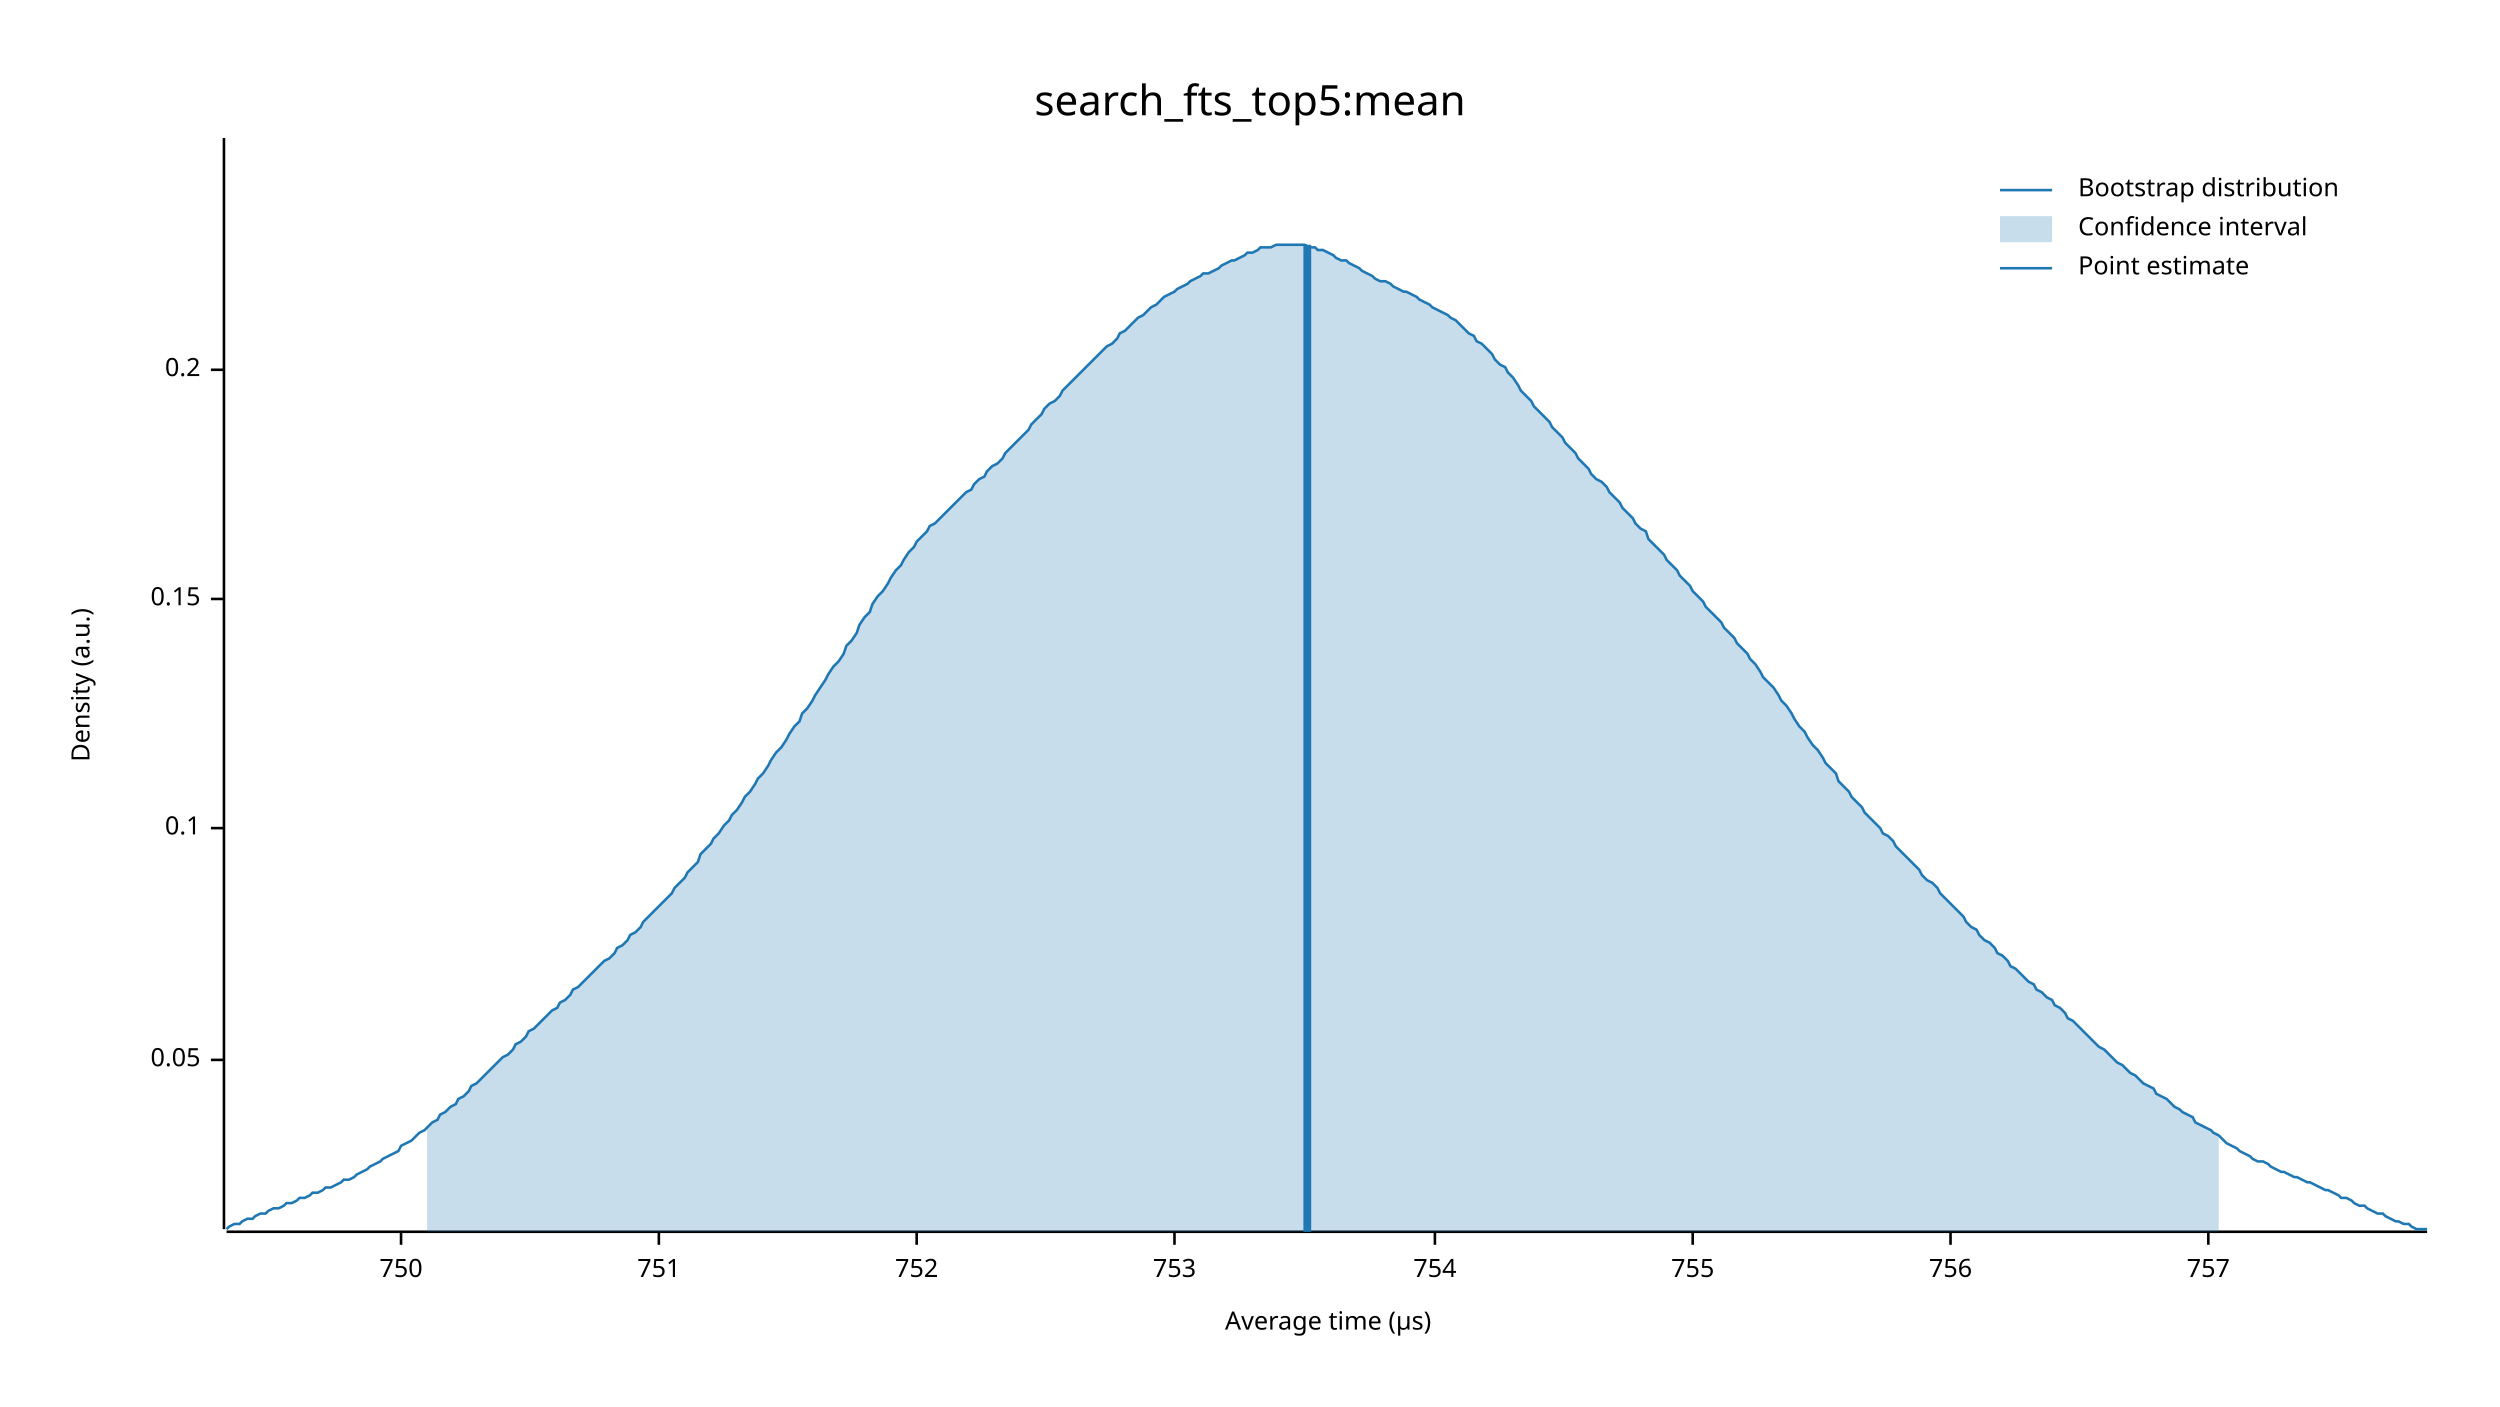
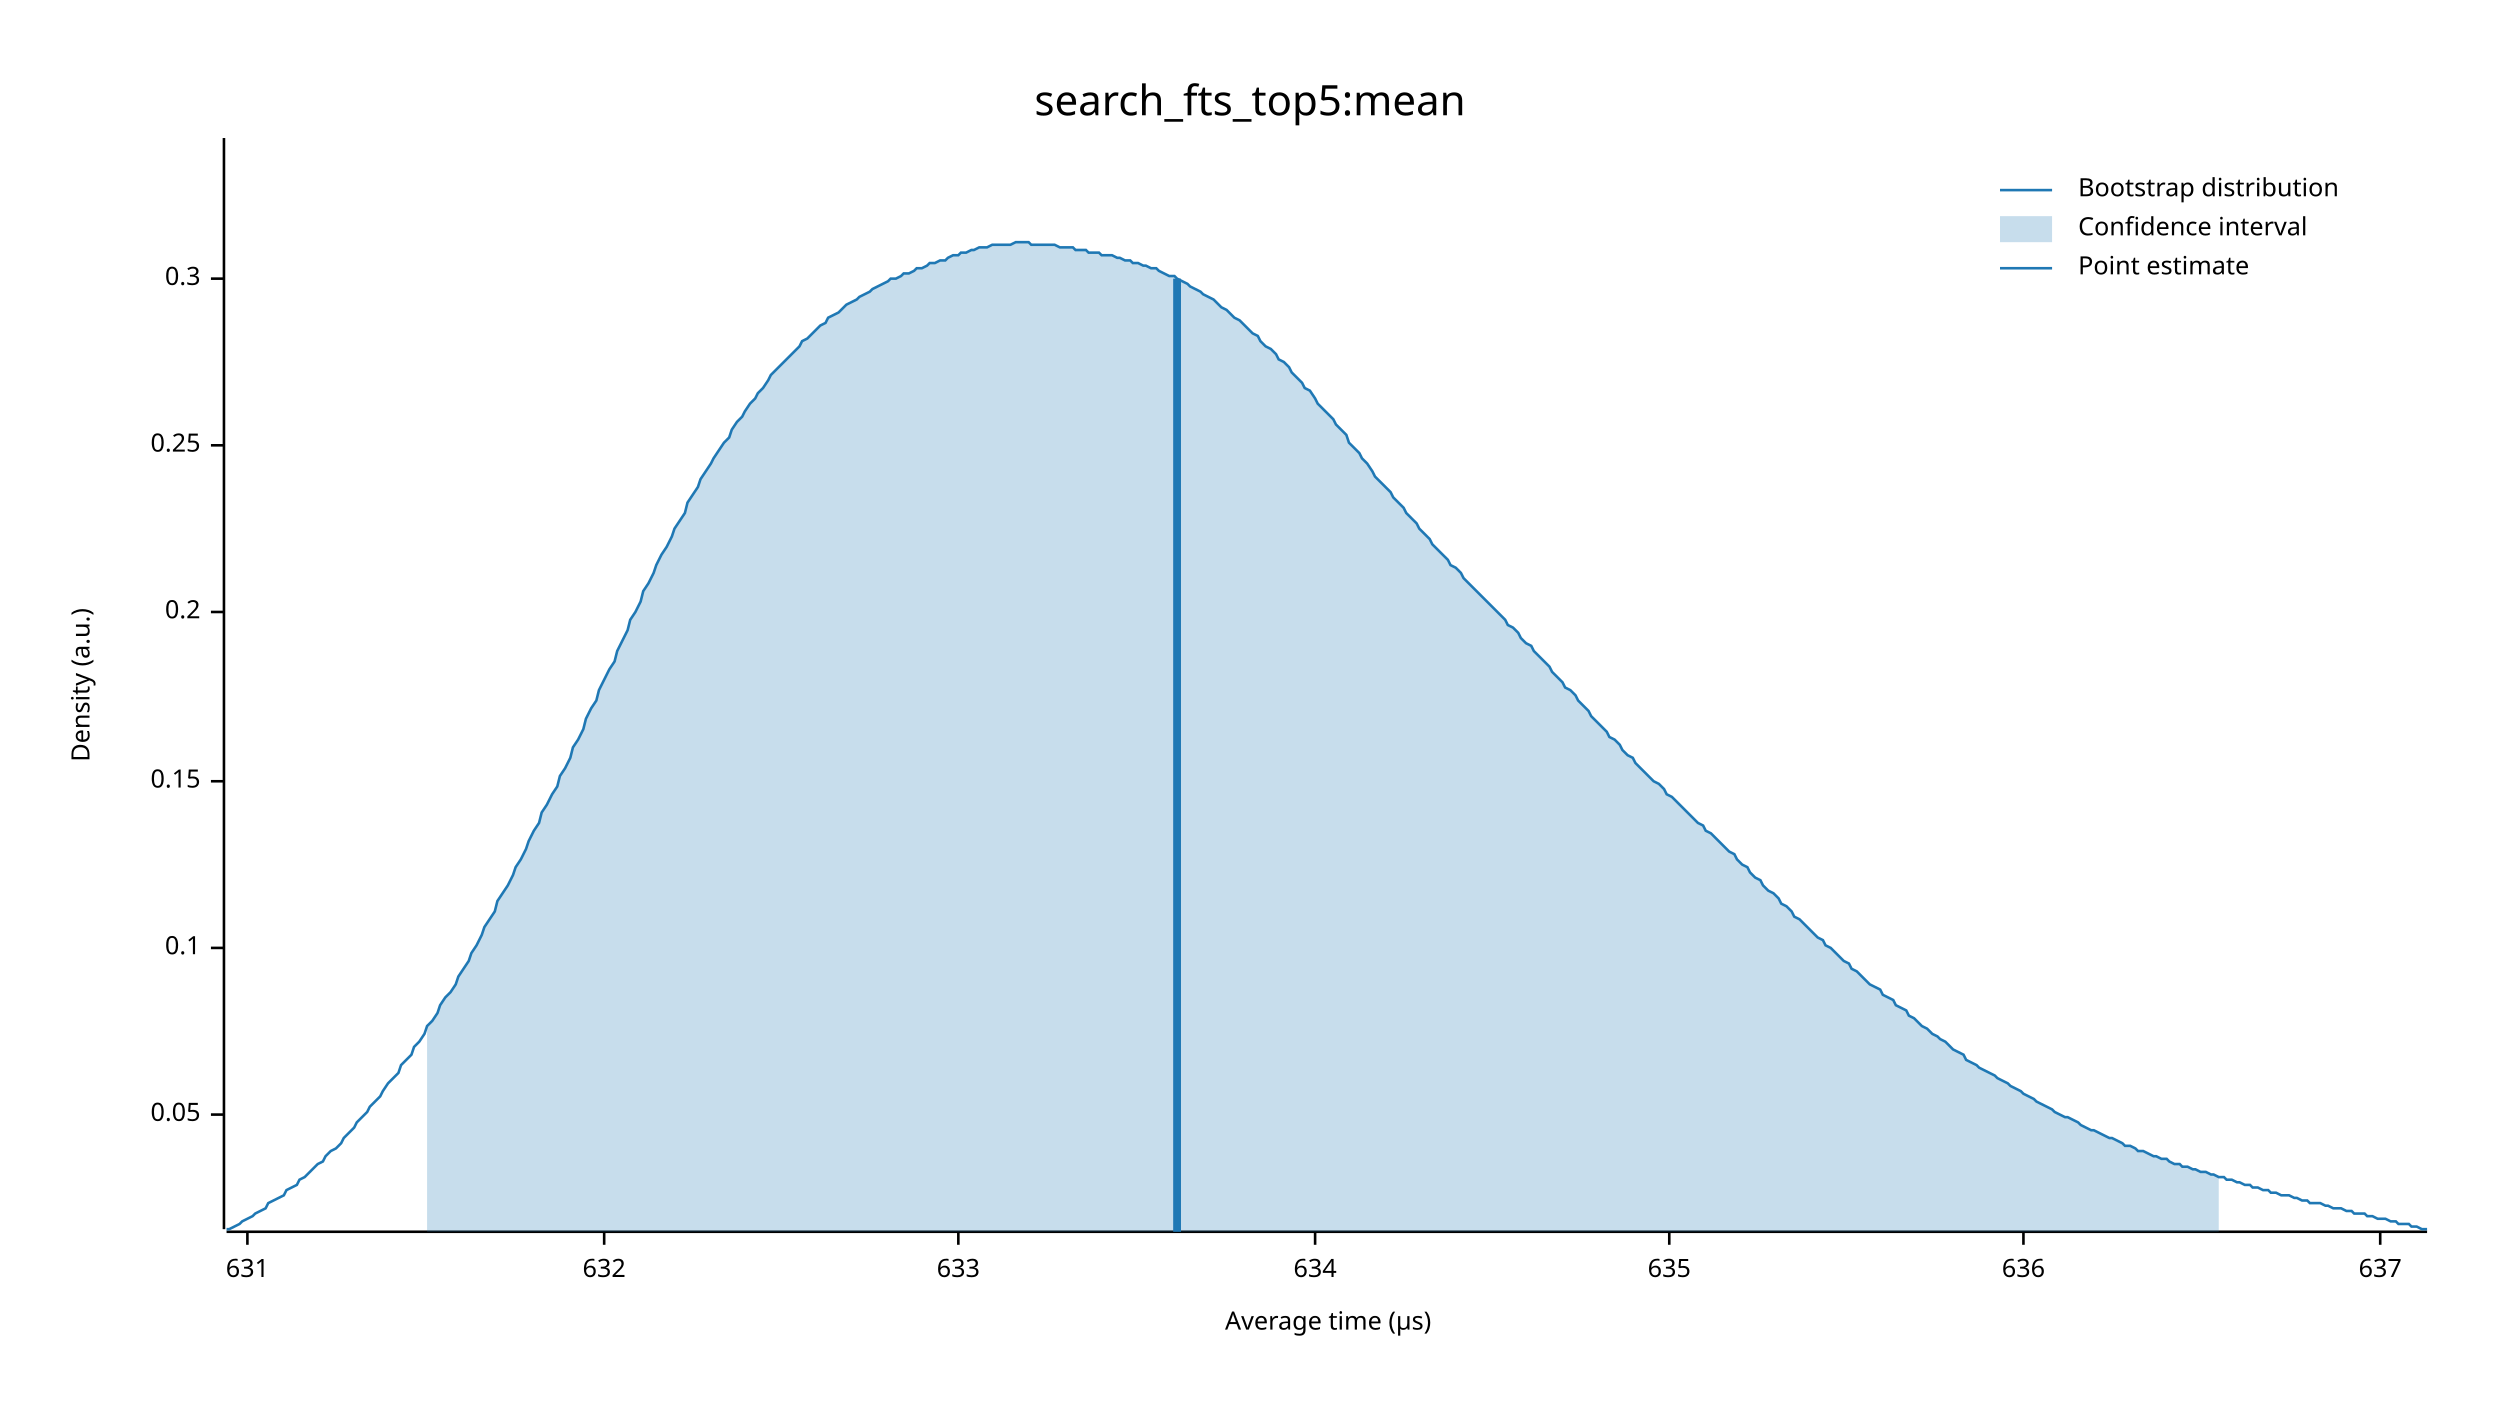
<svg xmlns="http://www.w3.org/2000/svg" width="960" height="540" viewBox="0 0 960 540">
  <text x="480" y="32" dy="0.76em" text-anchor="middle" font-family="sans-serif" font-size="16.129" opacity="1" fill="#000000">
search_fts_top5:mean
</text>
  <text x="27" y="263" dy="0.76em" text-anchor="middle" font-family="sans-serif" font-size="9.677" opacity="1" fill="#000000" transform="rotate(270, 27, 263)">
Density (a.u.)
</text>
  <text x="510" y="513" dy="-0.5ex" text-anchor="middle" font-family="sans-serif" font-size="9.677" opacity="1" fill="#000000">
Average time (µs)
</text>
  <polyline fill="none" opacity="1" stroke="#000000" stroke-width="1" points="86,53 86,472 " />
-   <text x="77" y="407" dy="0.5ex" text-anchor="end" font-family="sans-serif" font-size="9.677" opacity="1" fill="#000000">
+   <text x="77" y="428" dy="0.5ex" text-anchor="end" font-family="sans-serif" font-size="9.677" opacity="1" fill="#000000">
0.05
</text>
-   <polyline fill="none" opacity="1" stroke="#000000" stroke-width="1" points="81,407 86,407 " />
-   <text x="77" y="318" dy="0.5ex" text-anchor="end" font-family="sans-serif" font-size="9.677" opacity="1" fill="#000000">
+   <polyline fill="none" opacity="1" stroke="#000000" stroke-width="1" points="81,428 86,428 " />
+   <text x="77" y="364" dy="0.5ex" text-anchor="end" font-family="sans-serif" font-size="9.677" opacity="1" fill="#000000">
0.1
</text>
-   <polyline fill="none" opacity="1" stroke="#000000" stroke-width="1" points="81,318 86,318 " />
-   <text x="77" y="230" dy="0.5ex" text-anchor="end" font-family="sans-serif" font-size="9.677" opacity="1" fill="#000000">
+   <polyline fill="none" opacity="1" stroke="#000000" stroke-width="1" points="81,364 86,364 " />
+   <text x="77" y="300" dy="0.5ex" text-anchor="end" font-family="sans-serif" font-size="9.677" opacity="1" fill="#000000">
0.15
</text>
-   <polyline fill="none" opacity="1" stroke="#000000" stroke-width="1" points="81,230 86,230 " />
-   <text x="77" y="142" dy="0.5ex" text-anchor="end" font-family="sans-serif" font-size="9.677" opacity="1" fill="#000000">
+   <polyline fill="none" opacity="1" stroke="#000000" stroke-width="1" points="81,300 86,300 " />
+   <text x="77" y="235" dy="0.5ex" text-anchor="end" font-family="sans-serif" font-size="9.677" opacity="1" fill="#000000">
0.2
</text>
-   <polyline fill="none" opacity="1" stroke="#000000" stroke-width="1" points="81,142 86,142 " />
+   <polyline fill="none" opacity="1" stroke="#000000" stroke-width="1" points="81,235 86,235 " />
+   <text x="77" y="171" dy="0.5ex" text-anchor="end" font-family="sans-serif" font-size="9.677" opacity="1" fill="#000000">
+ 0.25
+ </text>
+   <polyline fill="none" opacity="1" stroke="#000000" stroke-width="1" points="81,171 86,171 " />
+   <text x="77" y="107" dy="0.5ex" text-anchor="end" font-family="sans-serif" font-size="9.677" opacity="1" fill="#000000">
+ 0.3
+ </text>
+   <polyline fill="none" opacity="1" stroke="#000000" stroke-width="1" points="81,107 86,107 " />
  <polyline fill="none" opacity="1" stroke="#000000" stroke-width="1" points="87,473 932,473 " />
-   <text x="154" y="483" dy="0.76em" text-anchor="middle" font-family="sans-serif" font-size="9.677" opacity="1" fill="#000000">
- 750
+   <text x="95" y="483" dy="0.76em" text-anchor="middle" font-family="sans-serif" font-size="9.677" opacity="1" fill="#000000">
+ 631
</text>
-   <polyline fill="none" opacity="1" stroke="#000000" stroke-width="1" points="154,473 154,478 " />
-   <text x="253" y="483" dy="0.76em" text-anchor="middle" font-family="sans-serif" font-size="9.677" opacity="1" fill="#000000">
- 751
+   <polyline fill="none" opacity="1" stroke="#000000" stroke-width="1" points="95,473 95,478 " />
+   <text x="232" y="483" dy="0.76em" text-anchor="middle" font-family="sans-serif" font-size="9.677" opacity="1" fill="#000000">
+ 632
</text>
-   <polyline fill="none" opacity="1" stroke="#000000" stroke-width="1" points="253,473 253,478 " />
-   <text x="352" y="483" dy="0.76em" text-anchor="middle" font-family="sans-serif" font-size="9.677" opacity="1" fill="#000000">
- 752
+   <polyline fill="none" opacity="1" stroke="#000000" stroke-width="1" points="232,473 232,478 " />
+   <text x="368" y="483" dy="0.76em" text-anchor="middle" font-family="sans-serif" font-size="9.677" opacity="1" fill="#000000">
+ 633
</text>
-   <polyline fill="none" opacity="1" stroke="#000000" stroke-width="1" points="352,473 352,478 " />
-   <text x="451" y="483" dy="0.76em" text-anchor="middle" font-family="sans-serif" font-size="9.677" opacity="1" fill="#000000">
- 753
+   <polyline fill="none" opacity="1" stroke="#000000" stroke-width="1" points="368,473 368,478 " />
+   <text x="505" y="483" dy="0.76em" text-anchor="middle" font-family="sans-serif" font-size="9.677" opacity="1" fill="#000000">
+ 634
</text>
-   <polyline fill="none" opacity="1" stroke="#000000" stroke-width="1" points="451,473 451,478 " />
-   <text x="551" y="483" dy="0.76em" text-anchor="middle" font-family="sans-serif" font-size="9.677" opacity="1" fill="#000000">
- 754
+   <polyline fill="none" opacity="1" stroke="#000000" stroke-width="1" points="505,473 505,478 " />
+   <text x="641" y="483" dy="0.76em" text-anchor="middle" font-family="sans-serif" font-size="9.677" opacity="1" fill="#000000">
+ 635
</text>
-   <polyline fill="none" opacity="1" stroke="#000000" stroke-width="1" points="551,473 551,478 " />
-   <text x="650" y="483" dy="0.76em" text-anchor="middle" font-family="sans-serif" font-size="9.677" opacity="1" fill="#000000">
- 755
+   <polyline fill="none" opacity="1" stroke="#000000" stroke-width="1" points="641,473 641,478 " />
+   <text x="777" y="483" dy="0.76em" text-anchor="middle" font-family="sans-serif" font-size="9.677" opacity="1" fill="#000000">
+ 636
</text>
-   <polyline fill="none" opacity="1" stroke="#000000" stroke-width="1" points="650,473 650,478 " />
-   <text x="749" y="483" dy="0.76em" text-anchor="middle" font-family="sans-serif" font-size="9.677" opacity="1" fill="#000000">
- 756
+   <polyline fill="none" opacity="1" stroke="#000000" stroke-width="1" points="777,473 777,478 " />
+   <text x="914" y="483" dy="0.76em" text-anchor="middle" font-family="sans-serif" font-size="9.677" opacity="1" fill="#000000">
+ 637
</text>
-   <polyline fill="none" opacity="1" stroke="#000000" stroke-width="1" points="749,473 749,478 " />
-   <text x="848" y="483" dy="0.76em" text-anchor="middle" font-family="sans-serif" font-size="9.677" opacity="1" fill="#000000">
- 757
- </text>
-   <polyline fill="none" opacity="1" stroke="#000000" stroke-width="1" points="848,473 848,478 " />
-   <polyline fill="none" opacity="1" stroke="#1F78B4" stroke-width="1" points="87,472 88,471 90,470 92,470 93,469 95,468 97,468 98,467 100,466 102,466 103,465 105,464 107,464 109,463 110,462 112,462 114,461 115,460 117,460 119,459 120,458 122,458 124,457 125,456 127,456 129,455 131,454 132,453 134,453 136,452 137,451 139,450 141,449 142,448 144,447 146,446 147,445 149,444 151,443 153,442 154,440 156,439 158,438 159,437 161,435 163,434 164,433 166,431 168,430 169,428 171,427 173,425 175,424 176,422 178,421 180,419 181,417 183,416 185,414 186,413 188,411 190,409 191,408 193,406 195,405 197,403 198,401 200,400 202,398 203,396 205,395 207,393 208,392 210,390 212,388 214,387 215,385 217,384 219,382 220,380 222,379 224,377 225,376 227,374 229,372 230,371 232,369 234,368 236,366 237,364 239,363 241,361 242,359 244,358 246,356 247,354 249,352 251,350 252,349 254,347 256,345 258,343 259,341 261,339 263,337 264,335 266,333 268,331 269,328 271,326 273,324 274,322 276,320 278,317 280,315 281,313 283,311 285,308 286,306 288,304 290,301 291,299 293,297 295,294 296,292 298,289 300,287 302,284 303,282 305,279 307,277 308,274 310,272 312,269 313,267 315,264 317,261 318,259 320,256 322,254 324,251 325,248 327,246 329,243 330,240 332,237 334,235 335,232 337,229 339,227 341,224 342,222 344,219 346,217 347,215 349,212 351,210 352,208 354,206 356,204 357,202 359,201 361,199 363,197 364,196 366,194 368,192 369,191 371,189 373,188 374,186 376,184 378,183 379,181 381,179 383,178 385,176 386,174 388,172 390,170 391,169 393,167 395,165 396,163 398,161 400,159 401,157 403,155 405,154 407,152 408,150 410,148 412,146 413,145 415,143 417,141 418,140 420,138 422,136 423,135 425,133 427,132 429,130 430,128 432,127 434,125 435,124 437,122 439,121 440,120 442,118 444,117 445,116 447,114 449,113 451,112 452,111 454,110 456,109 457,108 459,107 461,106 462,105 464,105 466,104 468,103 469,102 471,101 473,100 474,100 476,99 478,98 479,97 481,97 483,96 484,95 486,95 488,95 490,94 491,94 493,94 495,94 496,94 498,94 500,94 501,94 503,95 505,95 506,96 508,96 510,97 512,98 513,99 515,100 517,100 518,101 520,102 522,103 523,104 525,105 527,106 528,107 530,108 532,108 534,109 535,110 537,111 539,112 540,112 542,113 544,114 545,115 547,116 549,117 550,118 552,119 554,120 556,121 557,122 559,123 561,125 562,126 564,128 566,129 567,131 569,132 571,134 573,136 574,138 576,140 578,141 579,143 581,145 583,148 584,150 586,152 588,154 589,156 591,158 593,160 595,162 596,164 598,166 600,168 601,170 603,172 605,174 606,176 608,178 610,180 611,182 613,184 615,185 617,187 618,189 620,191 622,193 623,195 625,197 627,199 628,201 630,203 632,204 633,207 635,209 637,211 639,213 640,215 642,217 644,219 645,221 647,223 649,225 650,227 652,229 654,231 655,233 657,235 659,237 661,239 662,241 664,243 666,245 667,247 669,249 671,251 672,253 674,255 676,258 677,260 679,262 681,264 683,267 684,269 686,271 688,274 689,276 691,279 693,281 694,283 696,286 698,288 700,291 701,293 703,295 705,297 706,300 708,302 710,304 711,306 713,308 715,310 716,312 718,314 720,316 722,318 723,320 725,321 727,323 728,325 730,327 732,329 733,330 735,332 737,334 738,336 740,338 742,339 744,341 745,343 747,345 749,347 750,348 752,350 754,352 755,354 757,356 759,357 760,359 762,361 764,362 766,364 767,366 769,367 771,369 772,371 774,372 776,374 777,375 779,377 781,378 782,380 784,381 786,383 788,384 789,386 791,387 793,389 794,391 796,392 798,394 799,395 801,397 803,399 804,400 806,402 808,403 810,405 811,406 813,408 815,409 816,410 818,412 820,413 821,414 823,416 825,417 827,418 828,420 830,421 832,422 833,423 835,425 837,426 838,427 840,428 842,429 843,431 845,432 847,433 849,434 850,435 852,436 854,438 855,439 857,440 859,441 860,442 862,443 864,444 865,445 867,446 869,446 871,447 872,448 874,449 876,450 877,450 879,451 881,452 882,452 884,453 886,454 887,454 889,455 891,456 893,457 894,457 896,458 898,459 899,460 901,460 903,461 904,462 906,463 908,463 909,464 911,465 913,466 915,466 916,467 918,468 920,469 921,469 923,470 925,470 926,471 928,472 930,472 932,472 " />
-   <polygon opacity="0.25" fill="#1F78B4" points="164,433 166,431 168,430 169,428 171,427 173,425 175,424 176,422 178,421 180,419 181,417 183,416 185,414 186,413 188,411 190,409 191,408 193,406 195,405 197,403 198,401 200,400 202,398 203,396 205,395 207,393 208,392 210,390 212,388 214,387 215,385 217,384 219,382 220,380 222,379 224,377 225,376 227,374 229,372 230,371 232,369 234,368 236,366 237,364 239,363 241,361 242,359 244,358 246,356 247,354 249,352 251,350 252,349 254,347 256,345 258,343 259,341 261,339 263,337 264,335 266,333 268,331 269,328 271,326 273,324 274,322 276,320 278,317 280,315 281,313 283,311 285,308 286,306 288,304 290,301 291,299 293,297 295,294 296,292 298,289 300,287 302,284 303,282 305,279 307,277 308,274 310,272 312,269 313,267 315,264 317,261 318,259 320,256 322,254 324,251 325,248 327,246 329,243 330,240 332,237 334,235 335,232 337,229 339,227 341,224 342,222 344,219 346,217 347,215 349,212 351,210 352,208 354,206 356,204 357,202 359,201 361,199 363,197 364,196 366,194 368,192 369,191 371,189 373,188 374,186 376,184 378,183 379,181 381,179 383,178 385,176 386,174 388,172 390,170 391,169 393,167 395,165 396,163 398,161 400,159 401,157 403,155 405,154 407,152 408,150 410,148 412,146 413,145 415,143 417,141 418,140 420,138 422,136 423,135 425,133 427,132 429,130 430,128 432,127 434,125 435,124 437,122 439,121 440,120 442,118 444,117 445,116 447,114 449,113 451,112 452,111 454,110 456,109 457,108 459,107 461,106 462,105 464,105 466,104 468,103 469,102 471,101 473,100 474,100 476,99 478,98 479,97 481,97 483,96 484,95 486,95 488,95 490,94 491,94 493,94 495,94 496,94 498,94 500,94 501,94 503,95 505,95 506,96 508,96 510,97 512,98 513,99 515,100 517,100 518,101 520,102 522,103 523,104 525,105 527,106 528,107 530,108 532,108 534,109 535,110 537,111 539,112 540,112 542,113 544,114 545,115 547,116 549,117 550,118 552,119 554,120 556,121 557,122 559,123 561,125 562,126 564,128 566,129 567,131 569,132 571,134 573,136 574,138 576,140 578,141 579,143 581,145 583,148 584,150 586,152 588,154 589,156 591,158 593,160 595,162 596,164 598,166 600,168 601,170 603,172 605,174 606,176 608,178 610,180 611,182 613,184 615,185 617,187 618,189 620,191 622,193 623,195 625,197 627,199 628,201 630,203 632,204 633,207 635,209 637,211 639,213 640,215 642,217 644,219 645,221 647,223 649,225 650,227 652,229 654,231 655,233 657,235 659,237 661,239 662,241 664,243 666,245 667,247 669,249 671,251 672,253 674,255 676,258 677,260 679,262 681,264 683,267 684,269 686,271 688,274 689,276 691,279 693,281 694,283 696,286 698,288 700,291 701,293 703,295 705,297 706,300 708,302 710,304 711,306 713,308 715,310 716,312 718,314 720,316 722,318 723,320 725,321 727,323 728,325 730,327 732,329 733,330 735,332 737,334 738,336 740,338 742,339 744,341 745,343 747,345 749,347 750,348 752,350 754,352 755,354 757,356 759,357 760,359 762,361 764,362 766,364 767,366 769,367 771,369 772,371 774,372 776,374 777,375 779,377 781,378 782,380 784,381 786,383 788,384 789,386 791,387 793,389 794,391 796,392 798,394 799,395 801,397 803,399 804,400 806,402 808,403 810,405 811,406 813,408 815,409 816,410 818,412 820,413 821,414 823,416 825,417 827,418 828,420 830,421 832,422 833,423 835,425 837,426 838,427 840,428 842,429 843,431 845,432 847,433 849,434 850,435 852,436 852,473 164,473 " />
-   <polyline fill="none" opacity="1" stroke="#1F78B4" stroke-width="3" points="502,473 502,94 " />
+   <polyline fill="none" opacity="1" stroke="#000000" stroke-width="1" points="914,473 914,478 " />
+   <polyline fill="none" opacity="1" stroke="#1F78B4" stroke-width="1" points="87,472 88,472 90,471 92,470 93,469 95,468 97,467 98,466 100,465 102,464 103,462 105,461 107,460 109,459 110,457 112,456 114,455 115,453 117,452 119,450 120,449 122,447 124,446 125,444 127,442 129,441 131,439 132,437 134,435 136,433 137,431 139,429 141,427 142,425 144,423 146,421 147,419 149,416 151,414 153,412 154,409 156,407 158,405 159,402 161,400 163,397 164,394 166,392 168,389 169,386 171,383 173,381 175,378 176,375 178,372 180,369 181,366 183,363 185,359 186,356 188,353 190,350 191,346 193,343 195,340 197,336 198,333 200,330 202,326 203,323 205,319 207,316 208,312 210,309 212,305 214,302 215,298 217,295 219,291 220,287 222,284 224,280 225,276 227,272 229,269 230,265 232,261 234,257 236,254 237,250 239,246 241,242 242,238 244,235 246,231 247,227 249,224 251,220 252,217 254,213 256,210 258,206 259,203 261,200 263,197 264,193 266,190 268,187 269,184 271,181 273,178 274,176 276,173 278,170 280,168 281,165 283,162 285,160 286,158 288,155 290,153 291,151 293,149 295,146 296,144 298,142 300,140 302,138 303,137 305,135 307,133 308,131 310,130 312,128 313,127 315,125 317,124 318,122 320,121 322,120 324,118 325,117 327,116 329,115 330,114 332,113 334,112 335,111 337,110 339,109 341,108 342,107 344,107 346,106 347,105 349,105 351,104 352,103 354,103 356,102 357,101 359,101 361,100 363,100 364,99 366,98 368,98 369,97 371,97 373,96 374,96 376,95 378,95 379,95 381,94 383,94 385,94 386,94 388,94 390,93 391,93 393,93 395,93 396,94 398,94 400,94 401,94 403,94 405,94 407,95 408,95 410,95 412,95 413,96 415,96 417,96 418,97 420,97 422,97 423,98 425,98 427,98 429,99 430,99 432,100 434,100 435,101 437,101 439,102 440,102 442,103 444,103 445,104 447,105 449,106 451,106 452,107 454,108 456,109 457,110 459,111 461,112 462,113 464,114 466,115 468,117 469,118 471,119 473,121 474,122 476,123 478,125 479,126 481,128 483,129 484,131 486,133 488,134 490,136 491,138 493,139 495,141 496,143 498,145 500,147 501,149 503,150 505,153 506,155 508,157 510,159 512,161 513,163 515,165 517,167 518,170 520,172 522,174 523,176 525,178 527,181 528,183 530,185 532,187 534,189 535,191 537,193 539,195 540,197 542,199 544,201 545,203 547,205 549,207 550,209 552,211 554,213 556,215 557,217 559,218 561,220 562,222 564,224 566,226 567,227 569,229 571,231 573,233 574,234 576,236 578,238 579,240 581,241 583,243 584,245 586,247 588,248 589,250 591,252 593,254 595,256 596,258 598,260 600,262 601,264 603,265 605,267 606,269 608,271 610,273 611,275 613,277 615,279 617,281 618,283 620,284 622,286 623,288 625,290 627,291 628,293 630,295 632,297 633,298 635,300 637,301 639,303 640,305 642,306 644,308 645,309 647,311 649,313 650,314 652,316 654,317 655,319 657,320 659,322 661,324 662,325 664,327 666,328 667,330 669,332 671,333 672,335 674,337 676,338 677,340 679,342 681,343 683,345 684,347 686,348 688,350 689,352 691,353 693,355 694,356 696,358 698,360 700,361 701,363 703,364 705,366 706,367 708,369 710,370 711,372 713,373 715,375 716,376 718,378 720,379 722,380 723,382 725,383 727,384 728,386 730,387 732,388 733,390 735,391 737,393 738,394 740,395 742,397 744,398 745,399 747,400 749,402 750,403 752,404 754,405 755,407 757,408 759,409 760,410 762,411 764,412 766,413 767,414 769,415 771,416 772,417 774,418 776,419 777,420 779,421 781,422 782,423 784,424 786,425 788,426 789,427 791,428 793,429 794,429 796,430 798,431 799,432 801,433 803,434 804,434 806,435 808,436 810,437 811,437 813,438 815,439 816,440 818,440 820,441 821,442 823,442 825,443 827,444 828,444 830,445 832,445 833,446 835,447 837,447 838,448 840,448 842,449 843,449 845,450 847,450 849,451 850,451 852,452 854,452 855,453 857,453 859,454 860,454 862,455 864,455 865,456 867,456 869,457 871,457 872,458 874,458 876,459 877,459 879,459 881,460 882,460 884,461 886,461 887,462 889,462 891,462 893,463 894,463 896,464 898,464 899,464 901,465 903,465 904,466 906,466 908,466 909,467 911,467 913,468 915,468 916,468 918,469 920,469 921,470 923,470 925,470 926,471 928,471 930,472 932,472 " />
+   <polygon opacity="0.25" fill="#1F78B4" points="164,394 166,392 168,389 169,386 171,383 173,381 175,378 176,375 178,372 180,369 181,366 183,363 185,359 186,356 188,353 190,350 191,346 193,343 195,340 197,336 198,333 200,330 202,326 203,323 205,319 207,316 208,312 210,309 212,305 214,302 215,298 217,295 219,291 220,287 222,284 224,280 225,276 227,272 229,269 230,265 232,261 234,257 236,254 237,250 239,246 241,242 242,238 244,235 246,231 247,227 249,224 251,220 252,217 254,213 256,210 258,206 259,203 261,200 263,197 264,193 266,190 268,187 269,184 271,181 273,178 274,176 276,173 278,170 280,168 281,165 283,162 285,160 286,158 288,155 290,153 291,151 293,149 295,146 296,144 298,142 300,140 302,138 303,137 305,135 307,133 308,131 310,130 312,128 313,127 315,125 317,124 318,122 320,121 322,120 324,118 325,117 327,116 329,115 330,114 332,113 334,112 335,111 337,110 339,109 341,108 342,107 344,107 346,106 347,105 349,105 351,104 352,103 354,103 356,102 357,101 359,101 361,100 363,100 364,99 366,98 368,98 369,97 371,97 373,96 374,96 376,95 378,95 379,95 381,94 383,94 385,94 386,94 388,94 390,93 391,93 393,93 395,93 396,94 398,94 400,94 401,94 403,94 405,94 407,95 408,95 410,95 412,95 413,96 415,96 417,96 418,97 420,97 422,97 423,98 425,98 427,98 429,99 430,99 432,100 434,100 435,101 437,101 439,102 440,102 442,103 444,103 445,104 447,105 449,106 451,106 452,107 454,108 456,109 457,110 459,111 461,112 462,113 464,114 466,115 468,117 469,118 471,119 473,121 474,122 476,123 478,125 479,126 481,128 483,129 484,131 486,133 488,134 490,136 491,138 493,139 495,141 496,143 498,145 500,147 501,149 503,150 505,153 506,155 508,157 510,159 512,161 513,163 515,165 517,167 518,170 520,172 522,174 523,176 525,178 527,181 528,183 530,185 532,187 534,189 535,191 537,193 539,195 540,197 542,199 544,201 545,203 547,205 549,207 550,209 552,211 554,213 556,215 557,217 559,218 561,220 562,222 564,224 566,226 567,227 569,229 571,231 573,233 574,234 576,236 578,238 579,240 581,241 583,243 584,245 586,247 588,248 589,250 591,252 593,254 595,256 596,258 598,260 600,262 601,264 603,265 605,267 606,269 608,271 610,273 611,275 613,277 615,279 617,281 618,283 620,284 622,286 623,288 625,290 627,291 628,293 630,295 632,297 633,298 635,300 637,301 639,303 640,305 642,306 644,308 645,309 647,311 649,313 650,314 652,316 654,317 655,319 657,320 659,322 661,324 662,325 664,327 666,328 667,330 669,332 671,333 672,335 674,337 676,338 677,340 679,342 681,343 683,345 684,347 686,348 688,350 689,352 691,353 693,355 694,356 696,358 698,360 700,361 701,363 703,364 705,366 706,367 708,369 710,370 711,372 713,373 715,375 716,376 718,378 720,379 722,380 723,382 725,383 727,384 728,386 730,387 732,388 733,390 735,391 737,393 738,394 740,395 742,397 744,398 745,399 747,400 749,402 750,403 752,404 754,405 755,407 757,408 759,409 760,410 762,411 764,412 766,413 767,414 769,415 771,416 772,417 774,418 776,419 777,420 779,421 781,422 782,423 784,424 786,425 788,426 789,427 791,428 793,429 794,429 796,430 798,431 799,432 801,433 803,434 804,434 806,435 808,436 810,437 811,437 813,438 815,439 816,440 818,440 820,441 821,442 823,442 825,443 827,444 828,444 830,445 832,445 833,446 835,447 837,447 838,448 840,448 842,449 843,449 845,450 847,450 849,451 850,451 852,452 852,473 164,473 " />
+   <polyline fill="none" opacity="1" stroke="#1F78B4" stroke-width="3" points="452,473 452,107 " />
  <text x="798" y="68" dy="0.76em" text-anchor="start" font-family="sans-serif" font-size="9.677" opacity="1" fill="#000000">
Bootstrap distribution
</text>
  <text x="798" y="83" dy="0.76em" text-anchor="start" font-family="sans-serif" font-size="9.677" opacity="1" fill="#000000">
Confidence interval
</text>
  <text x="798" y="98" dy="0.76em" text-anchor="start" font-family="sans-serif" font-size="9.677" opacity="1" fill="#000000">
Point estimate
</text>
  <polyline fill="none" opacity="1" stroke="#1F78B4" stroke-width="1" points="768,73 788,73 " />
  <rect x="768" y="83" width="20" height="10" opacity="0.25" fill="#1F78B4" stroke="none" />
  <polyline fill="none" opacity="1" stroke="#1F78B4" stroke-width="1" points="768,103 788,103 " />
</svg>
